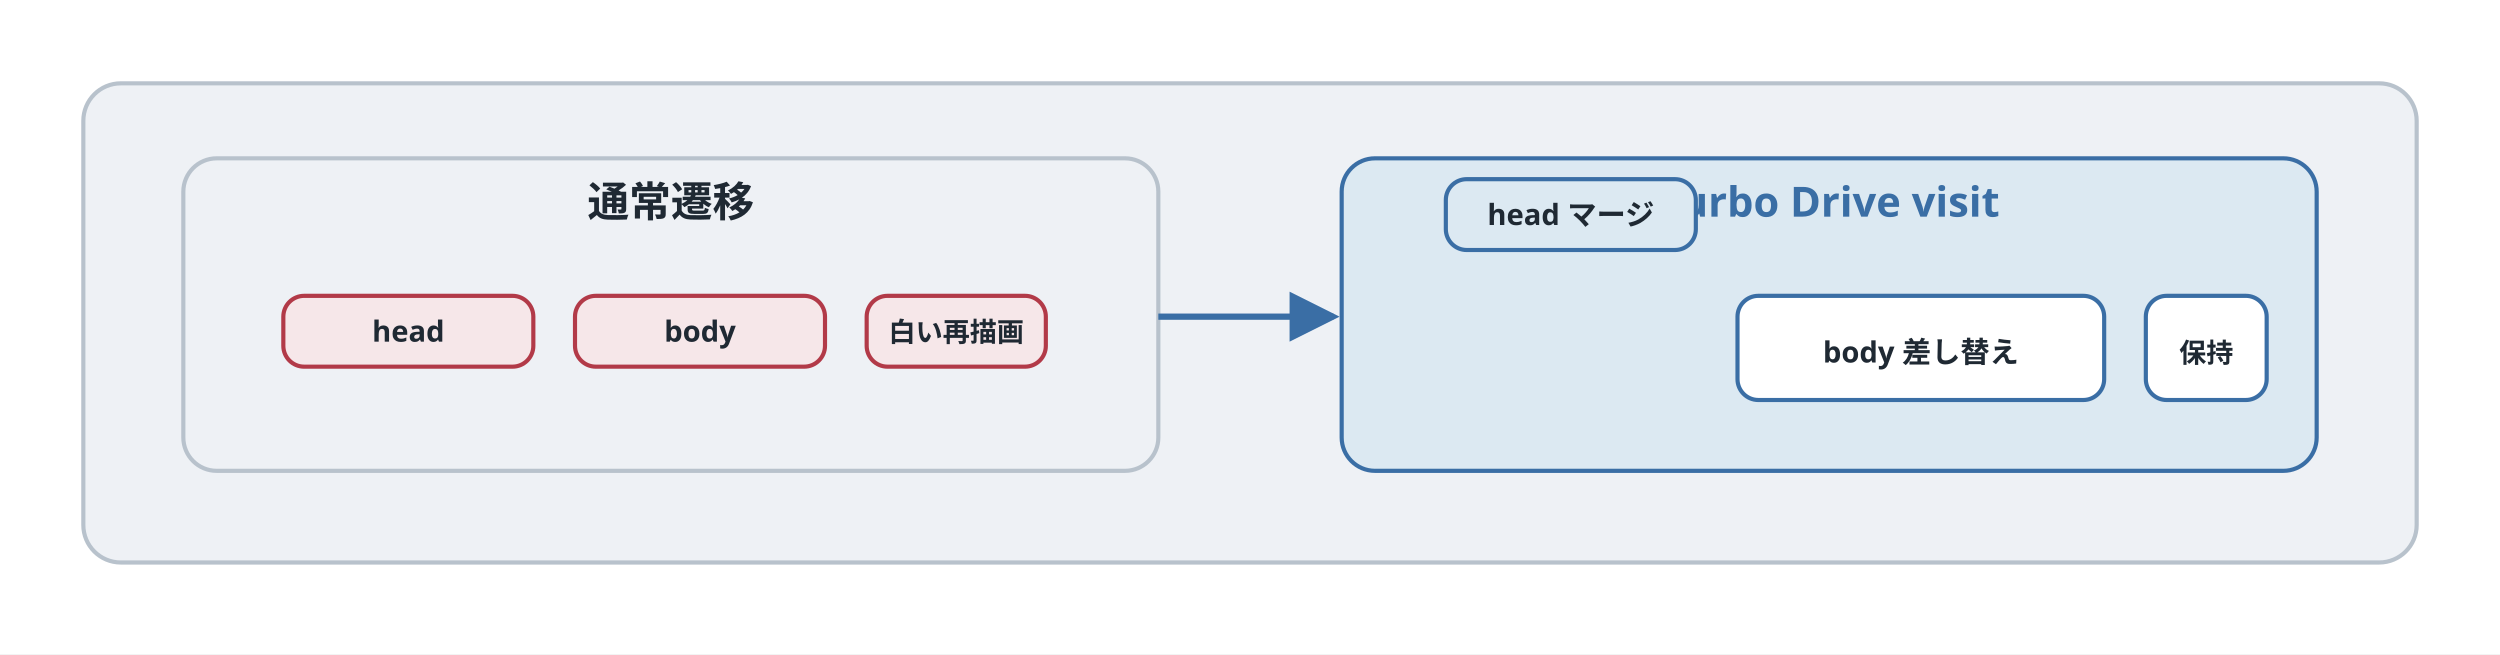
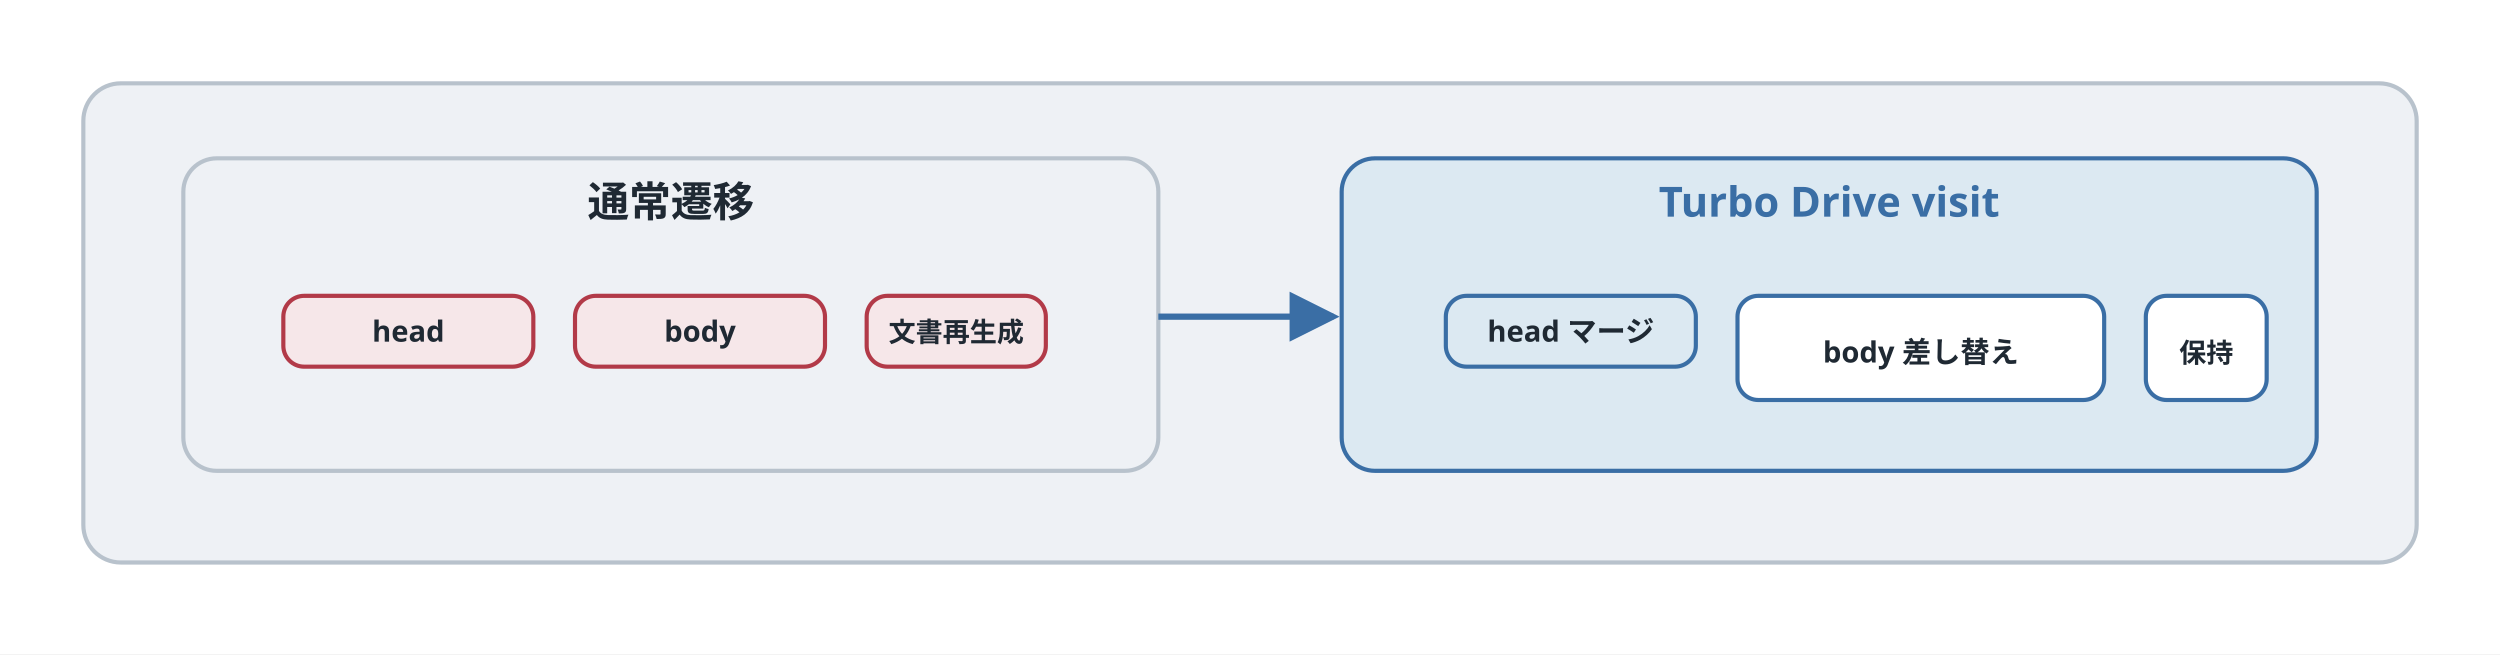
<svg xmlns="http://www.w3.org/2000/svg" viewBox="0 46 1200 314" role="img" aria-label="通常遷移はページ全体を作り直すが、visit は head をマージして body だけ差し替えることを対比する図。">
  <defs>
    <marker id="arrow" markerWidth="8" markerHeight="8" refX="7" refY="4" orient="auto">
      <path d="M0,0 L8,4 L0,8 z" fill="#3a6ea5" />
    </marker>
  </defs>
  <rect width="1200" height="360" fill="#ffffff" />
  <style>
    .title { font: 700 28px sans-serif; fill: #1f2933; }
    .label { font: 700 18px sans-serif; fill: #1f2933; }
    .small { font: 600 15px sans-serif; fill: #52606d; }
    .tiny { font: 500 13px sans-serif; fill: #52606d; }
  </style>
  <rect x="40" y="86" width="1120" height="230" rx="18" fill="#eef1f5" stroke="#b8c2cc" stroke-width="2" />
  <rect x="88" y="122" width="468" height="150" rx="16" fill="#eef1f5" stroke="#b8c2cc" stroke-width="2" />
  <rect x="644" y="122" width="468" height="150" rx="16" fill="#dce9f2" stroke="#3a6ea5" stroke-width="2" />
  <text x="322" y="150" text-anchor="middle" style="font: 700 20px sans-serif; fill: #1f2933;">
    <tspan x="322" dy="0">通常遷移</tspan>
  </text>
  <text x="878" y="150" text-anchor="middle" style="font: 700 20px sans-serif; fill: #3a6ea5;">
    <tspan x="878" dy="0">Turbo Drive visit</tspan>
  </text>
  <rect x="136" y="188" width="120" height="34" rx="10" fill="#f6e7e9" stroke="#b23a48" stroke-width="2" />
  <rect x="276" y="188" width="120" height="34" rx="10" fill="#f6e7e9" stroke="#b23a48" stroke-width="2" />
  <rect x="416" y="188" width="86" height="34" rx="10" fill="#f6e7e9" stroke="#b23a48" stroke-width="2" />
  <text x="196" y="210" text-anchor="middle" style="font: 700 14px sans-serif; fill: #1f2933;">
    <tspan x="196" dy="0">head</tspan>
  </text>
  <text x="336" y="210" text-anchor="middle" style="font: 700 14px sans-serif; fill: #1f2933;">
    <tspan x="336" dy="0">body</tspan>
  </text>
  <text x="459" y="210" text-anchor="middle" style="font: 700 13px sans-serif; fill: #1f2933;">
-     <tspan x="459" dy="0">白い再描画</tspan>
+     <tspan x="459" dy="0">文書再生成</tspan>
  </text>
-   <rect x="694" y="132" width="120" height="34" rx="10" fill="#dce9f2" stroke="#3a6ea5" stroke-width="2" />
+   <rect x="694" y="188" width="120" height="34" rx="10" fill="#dce9f2" stroke="#3a6ea5" stroke-width="2" />
  <rect x="834" y="188" width="176" height="50" rx="10" fill="#ffffff" stroke="#3a6ea5" stroke-width="2" />
  <rect x="1030" y="188" width="58" height="50" rx="10" fill="#ffffff" stroke="#3a6ea5" stroke-width="2" />
-   <text x="754" y="154" text-anchor="middle" style="font: 700 14px sans-serif; fill: #1f2933;">
+   <text x="754" y="210" text-anchor="middle" style="font: 700 14px sans-serif; fill: #1f2933;">
    <tspan x="754" dy="0">head マージ</tspan>
  </text>
  <text x="922" y="220" text-anchor="middle" style="font: 700 14px sans-serif; fill: #1f2933;">
    <tspan x="922" dy="0">body 差し替え</tspan>
  </text>
  <text x="1059" y="220" text-anchor="middle" style="font: 700 13px sans-serif; fill: #1f2933;">
    <tspan x="1059" dy="0">保持</tspan>
  </text>
  <line x1="556" y1="198" x2="640" y2="198" stroke="#3a6ea5" stroke-width="3" fill="none" marker-end="url(#arrow)" />
</svg>
